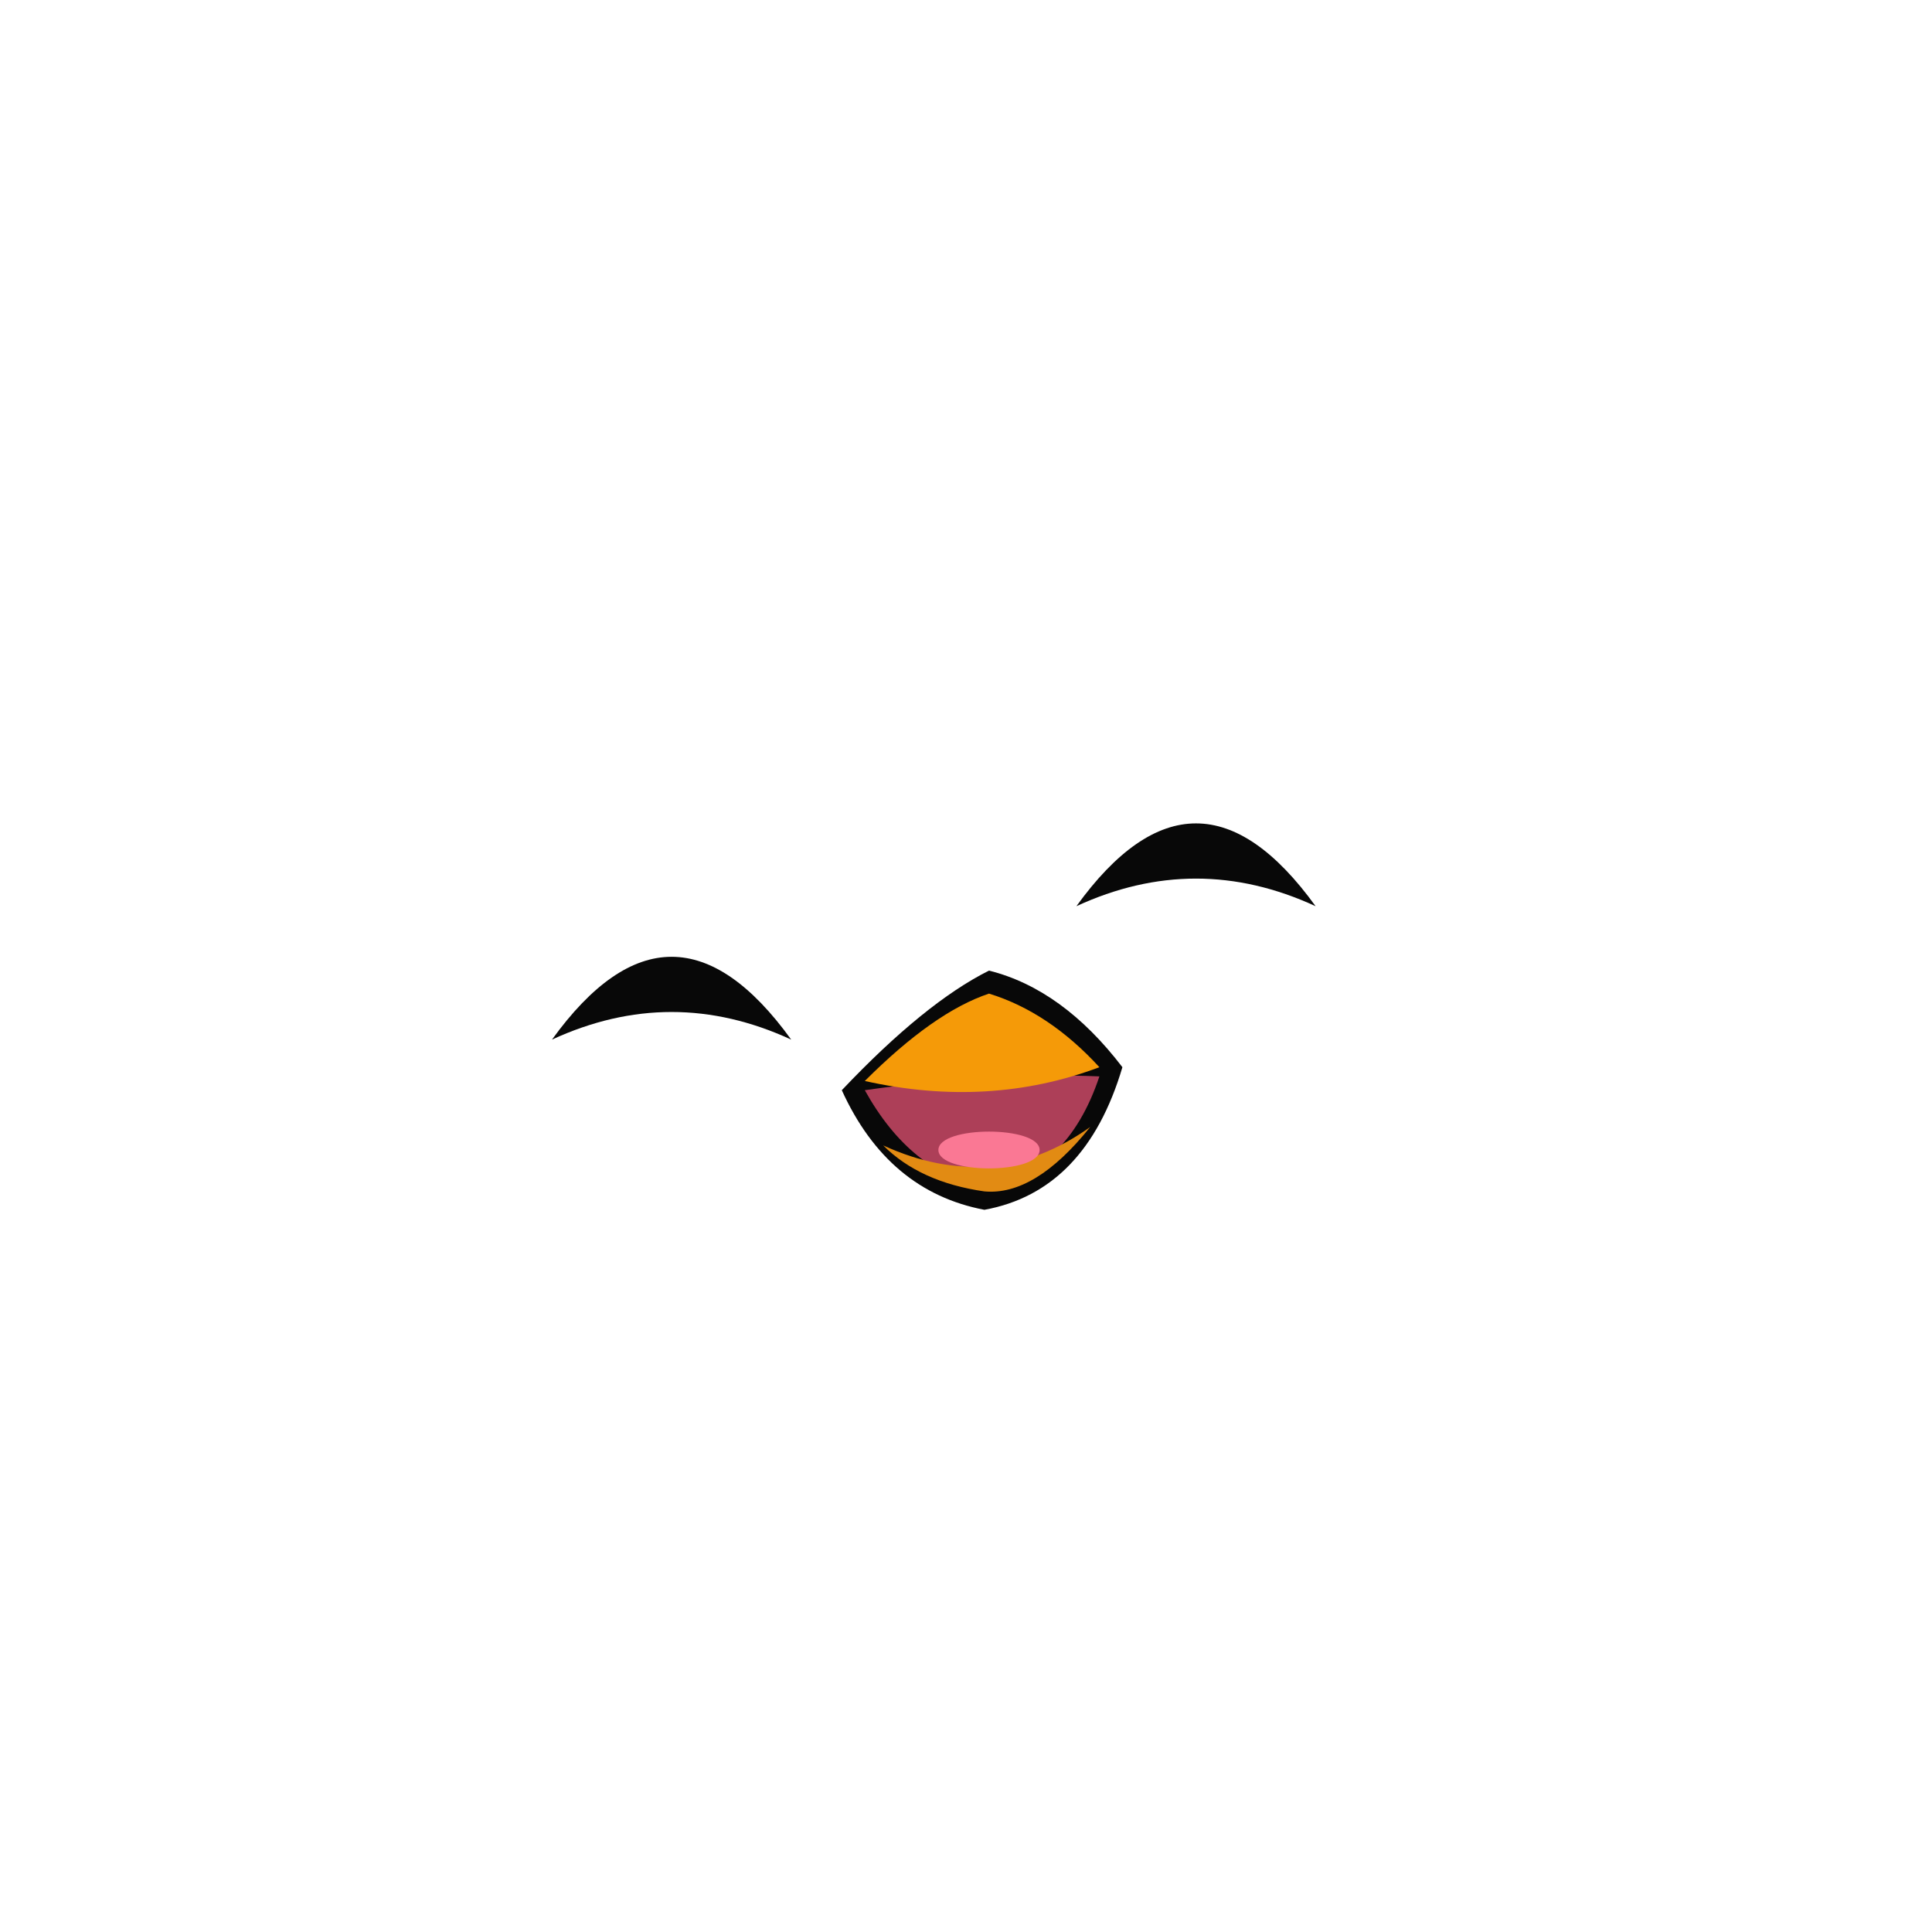
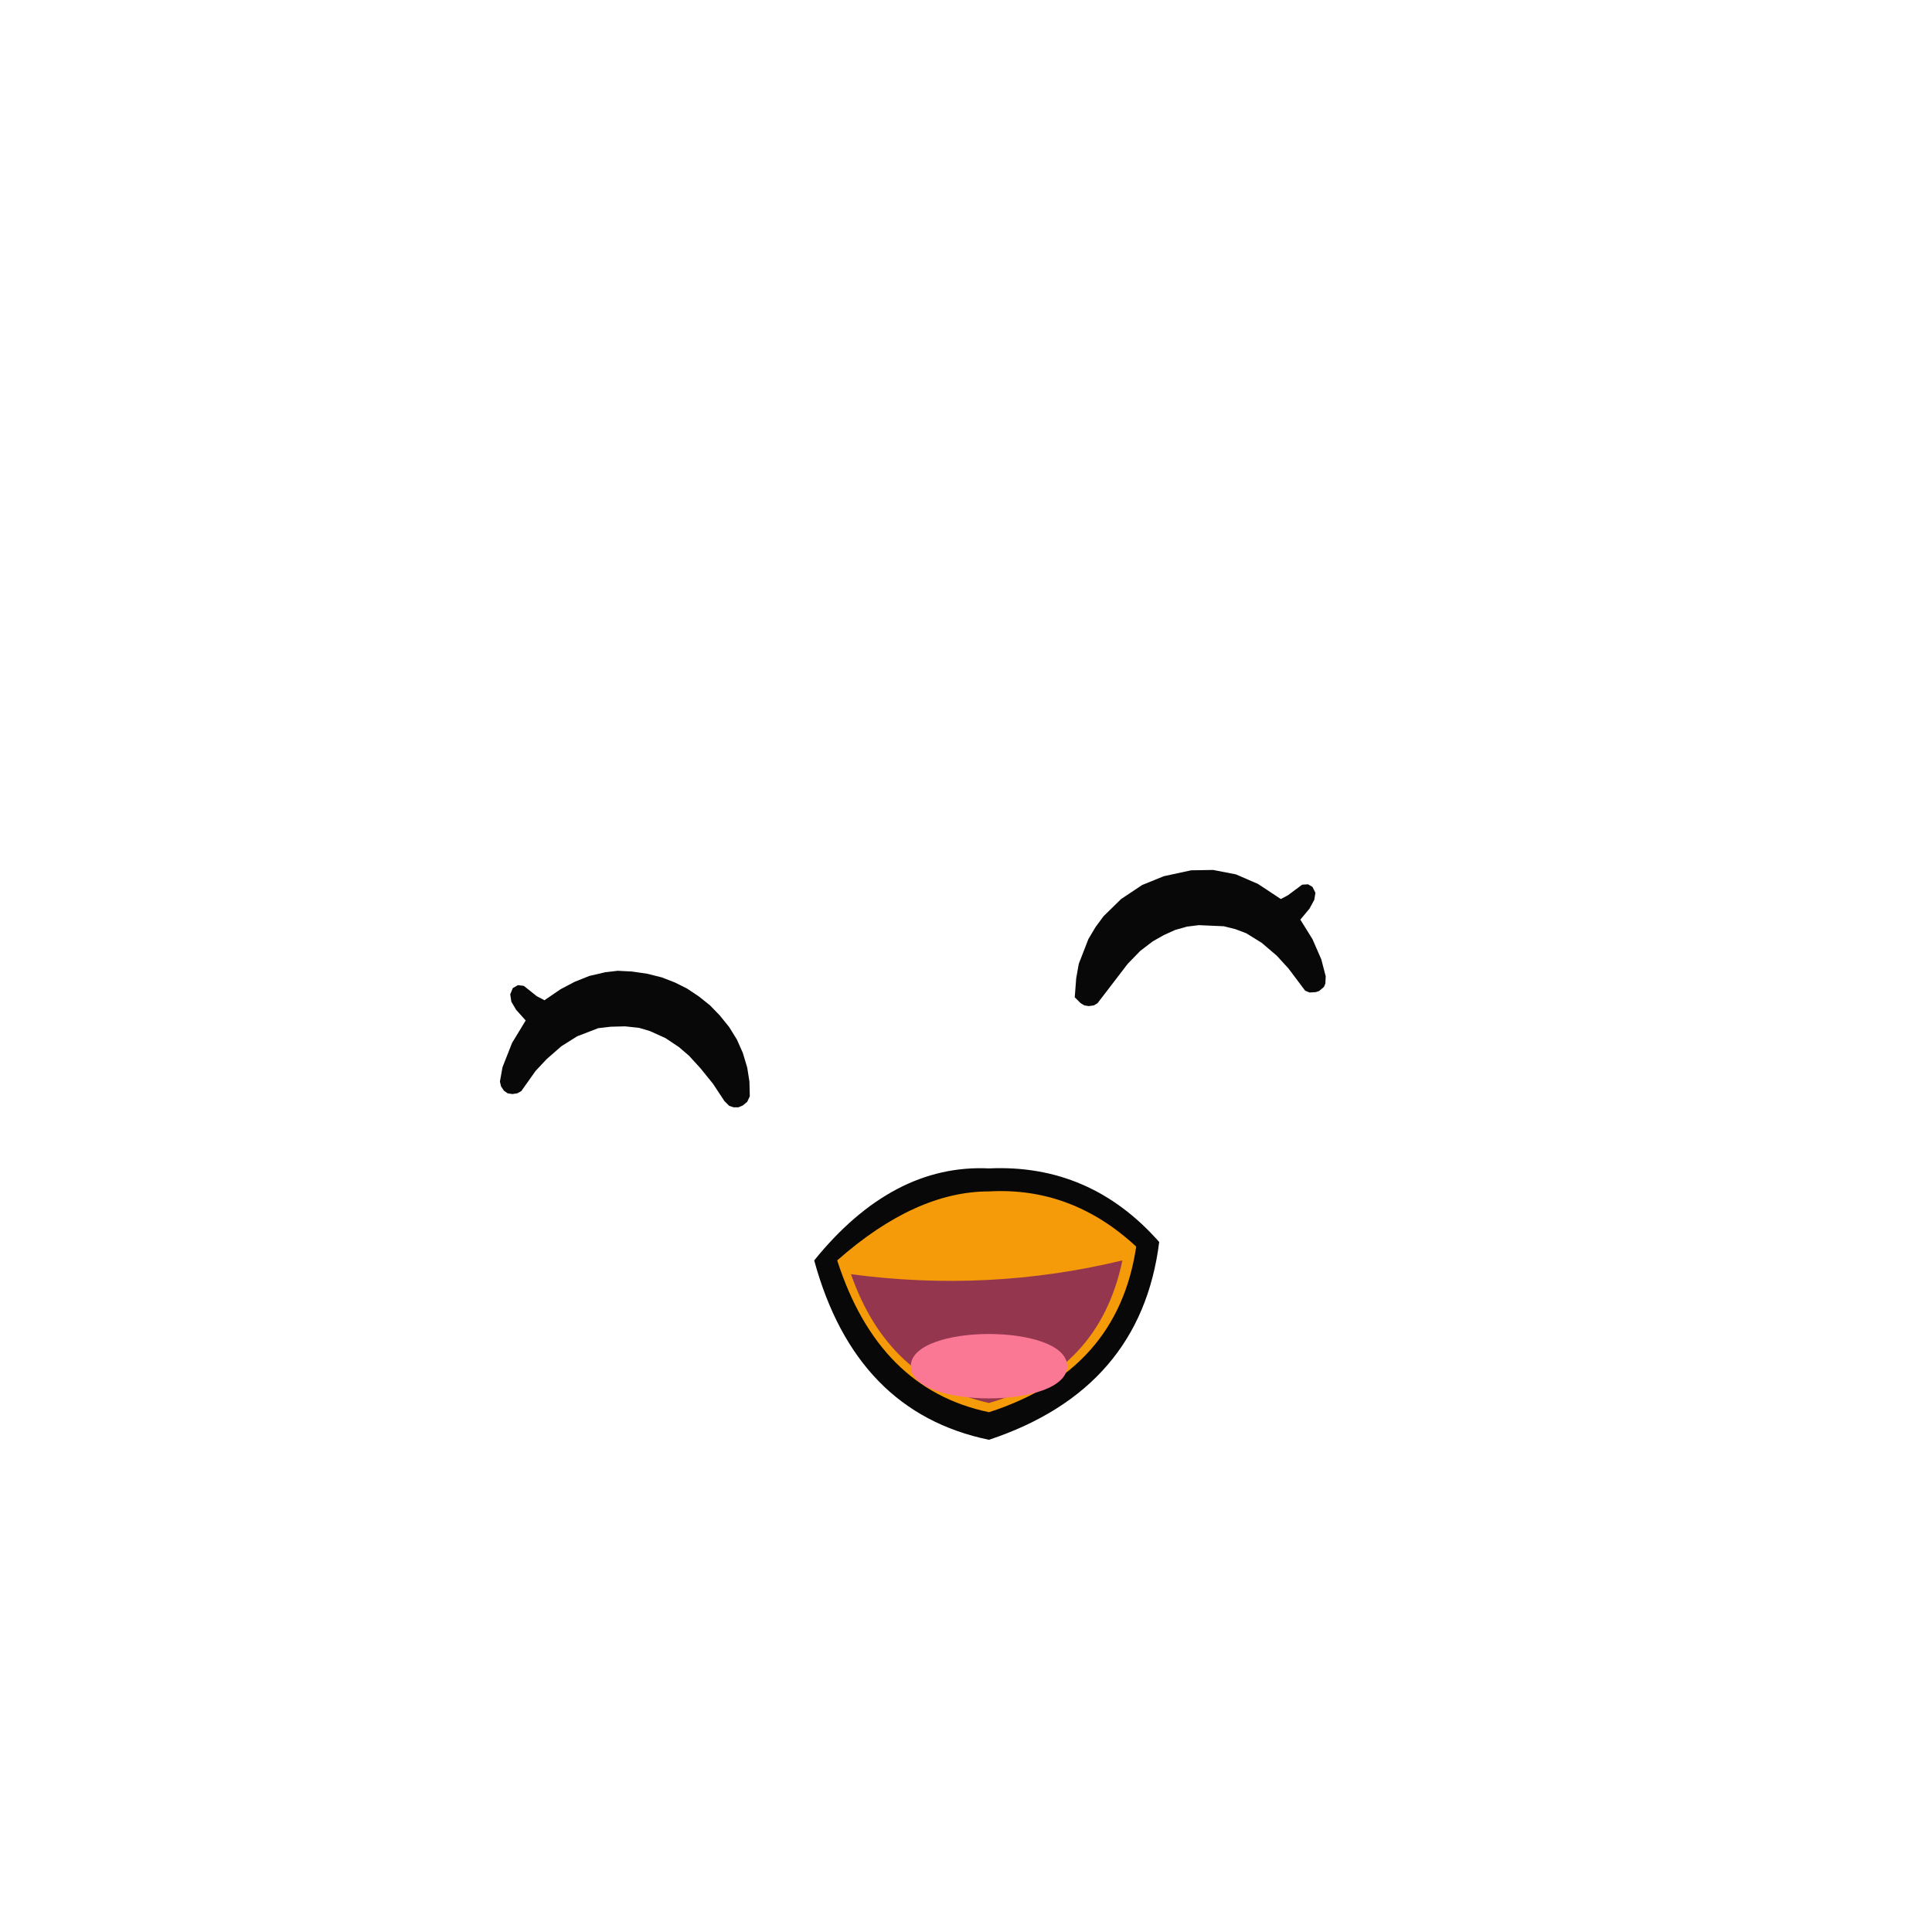
<svg xmlns="http://www.w3.org/2000/svg" viewBox="0 0 420 420">
  <g class="sthings-face" data-face="happy">
-     <path fill="#080808" fill-rule="evenodd" d="M120 226Q146 190 172 226Q146 214 120 226Z" />
-     <path fill="#080808" fill-rule="evenodd" d="M234 197Q260 161 286 197Q260 185 234 197Z" />
+     <g data-pip-part="eye-0">
+       <path fill="#080808" fill-rule="evenodd" d="M131.56 211.36 134.28 211.04 137.4 211.2 140.68 211.68 143.88 212.48 146.76 213.6 149.32 214.88 151.96 216.64 154.36 218.56 156.52 220.8 158.52 223.28 160.2 226 161.48 228.88 162.44 232.08 162.92 235.12 163 238.32 162.44 239.52 161.48 240.32 160.52 240.72H159.48L158.52 240.4L157.48 239.36L155 235.6L152.28 232.24L149.8 229.52L147.56 227.6L144.68 225.68L141.32 224.16L138.92 223.44L135.88 223.12L132.76 223.2L130.04 223.52L125.48 225.28L122.04 227.44L118.84 230.24L116.44 232.8L113.32 237.2L112.44 237.68L111.4 237.84L110.36 237.68L109.56 237.12L108.92 236.16L108.68 235.12L109.24 232L111.32 226.72L114.28 221.84L112.2 219.52L111.16 217.76L110.92 216.16L111.48 214.8L112.6 214.16L113.88 214.32L116.68 216.56L118.36 217.44L121.88 215.04L124.92 213.44L128.12 212.16Z" />
+     </g>
+     <g data-pip-part="eye-1">
+       <path fill="#080808" fill-rule="evenodd" d="M258.92 189.2 263.72 189.12 268.68 190.08 273.48 192.16 278.44 195.44 279.96 194.64 283.08 192.32 284.36 192.24 285.32 192.8 285.96 194.08 285.72 195.6 284.68 197.52 282.68 199.92 285.32 204.16 287.24 208.56 288.2 212.24 288.12 213.84 287.8 214.56 286.76 215.44 286.04 215.68 284.68 215.76 283.72 215.36 280.12 210.56 277.56 207.76 274.28 204.96 270.92 202.88 268.6 202 266.04 201.36 260.6 201.12 258.04 201.44 255.48 202.16 253 203.28 250.6 204.64 247.88 206.72 245.16 209.52 238.6 218.08 237.8 218.56 236.68 218.72 235.72 218.56 234.92 218.08 233.64 216.8 233.96 212.64 234.52 209.52 236.6 204.16 238.12 201.6 239.88 199.2 243.72 195.44 248.28 192.4 253 190.48Z" />
+     </g>
    <g data-pip-part="beak">
-       <path fill="#080808" fill-rule="evenodd" d="M183 237Q201 218 215 211Q231 215 244 232Q236 259 214 263Q193 259 183 237Z" />
-       <path fill="#ad3f58" fill-rule="evenodd" d="M188 237Q216 233 239 234Q232 255 214 258Q198 255 188 237Z" />
-       <path fill="#f59a08" fill-rule="evenodd" d="M188 235Q203 220 215 216Q228 220 239 232Q215 241 188 235Z" />
-       <path fill="#e28b13" fill-rule="evenodd" d="M192 249Q216 260 237 245Q225 260 214 259Q200 257 192 249Z" />
-       <path fill="#fa7894" fill-rule="evenodd" d="M204 250C204 244.667 226 244.667 226 250C226 255.333 204 255.333 204 250Z" />
+       <path fill="#080808" fill-rule="evenodd" d="M177 274Q194 253 215 254Q237 253 252 270Q248 302 215 313Q186 307 177 274Z" />
+       <path fill="#f59a08" fill-rule="evenodd" d="M182 274Q199 259 215 259Q233 258 247 271Q243 298 215 307Q191 302 182 274Z" />
+       <path fill="#94364e" fill-rule="evenodd" d="M185 277Q215 281 244 274Q239 298 215 305Q193 300 185 277Z" />
+       <path fill="#fa7894" fill-rule="evenodd" d="M198 297C198 287.667 232 287.667 232 297C232 306.333 198 306.333 198 297Z" />
    </g>
  </g>
</svg>
